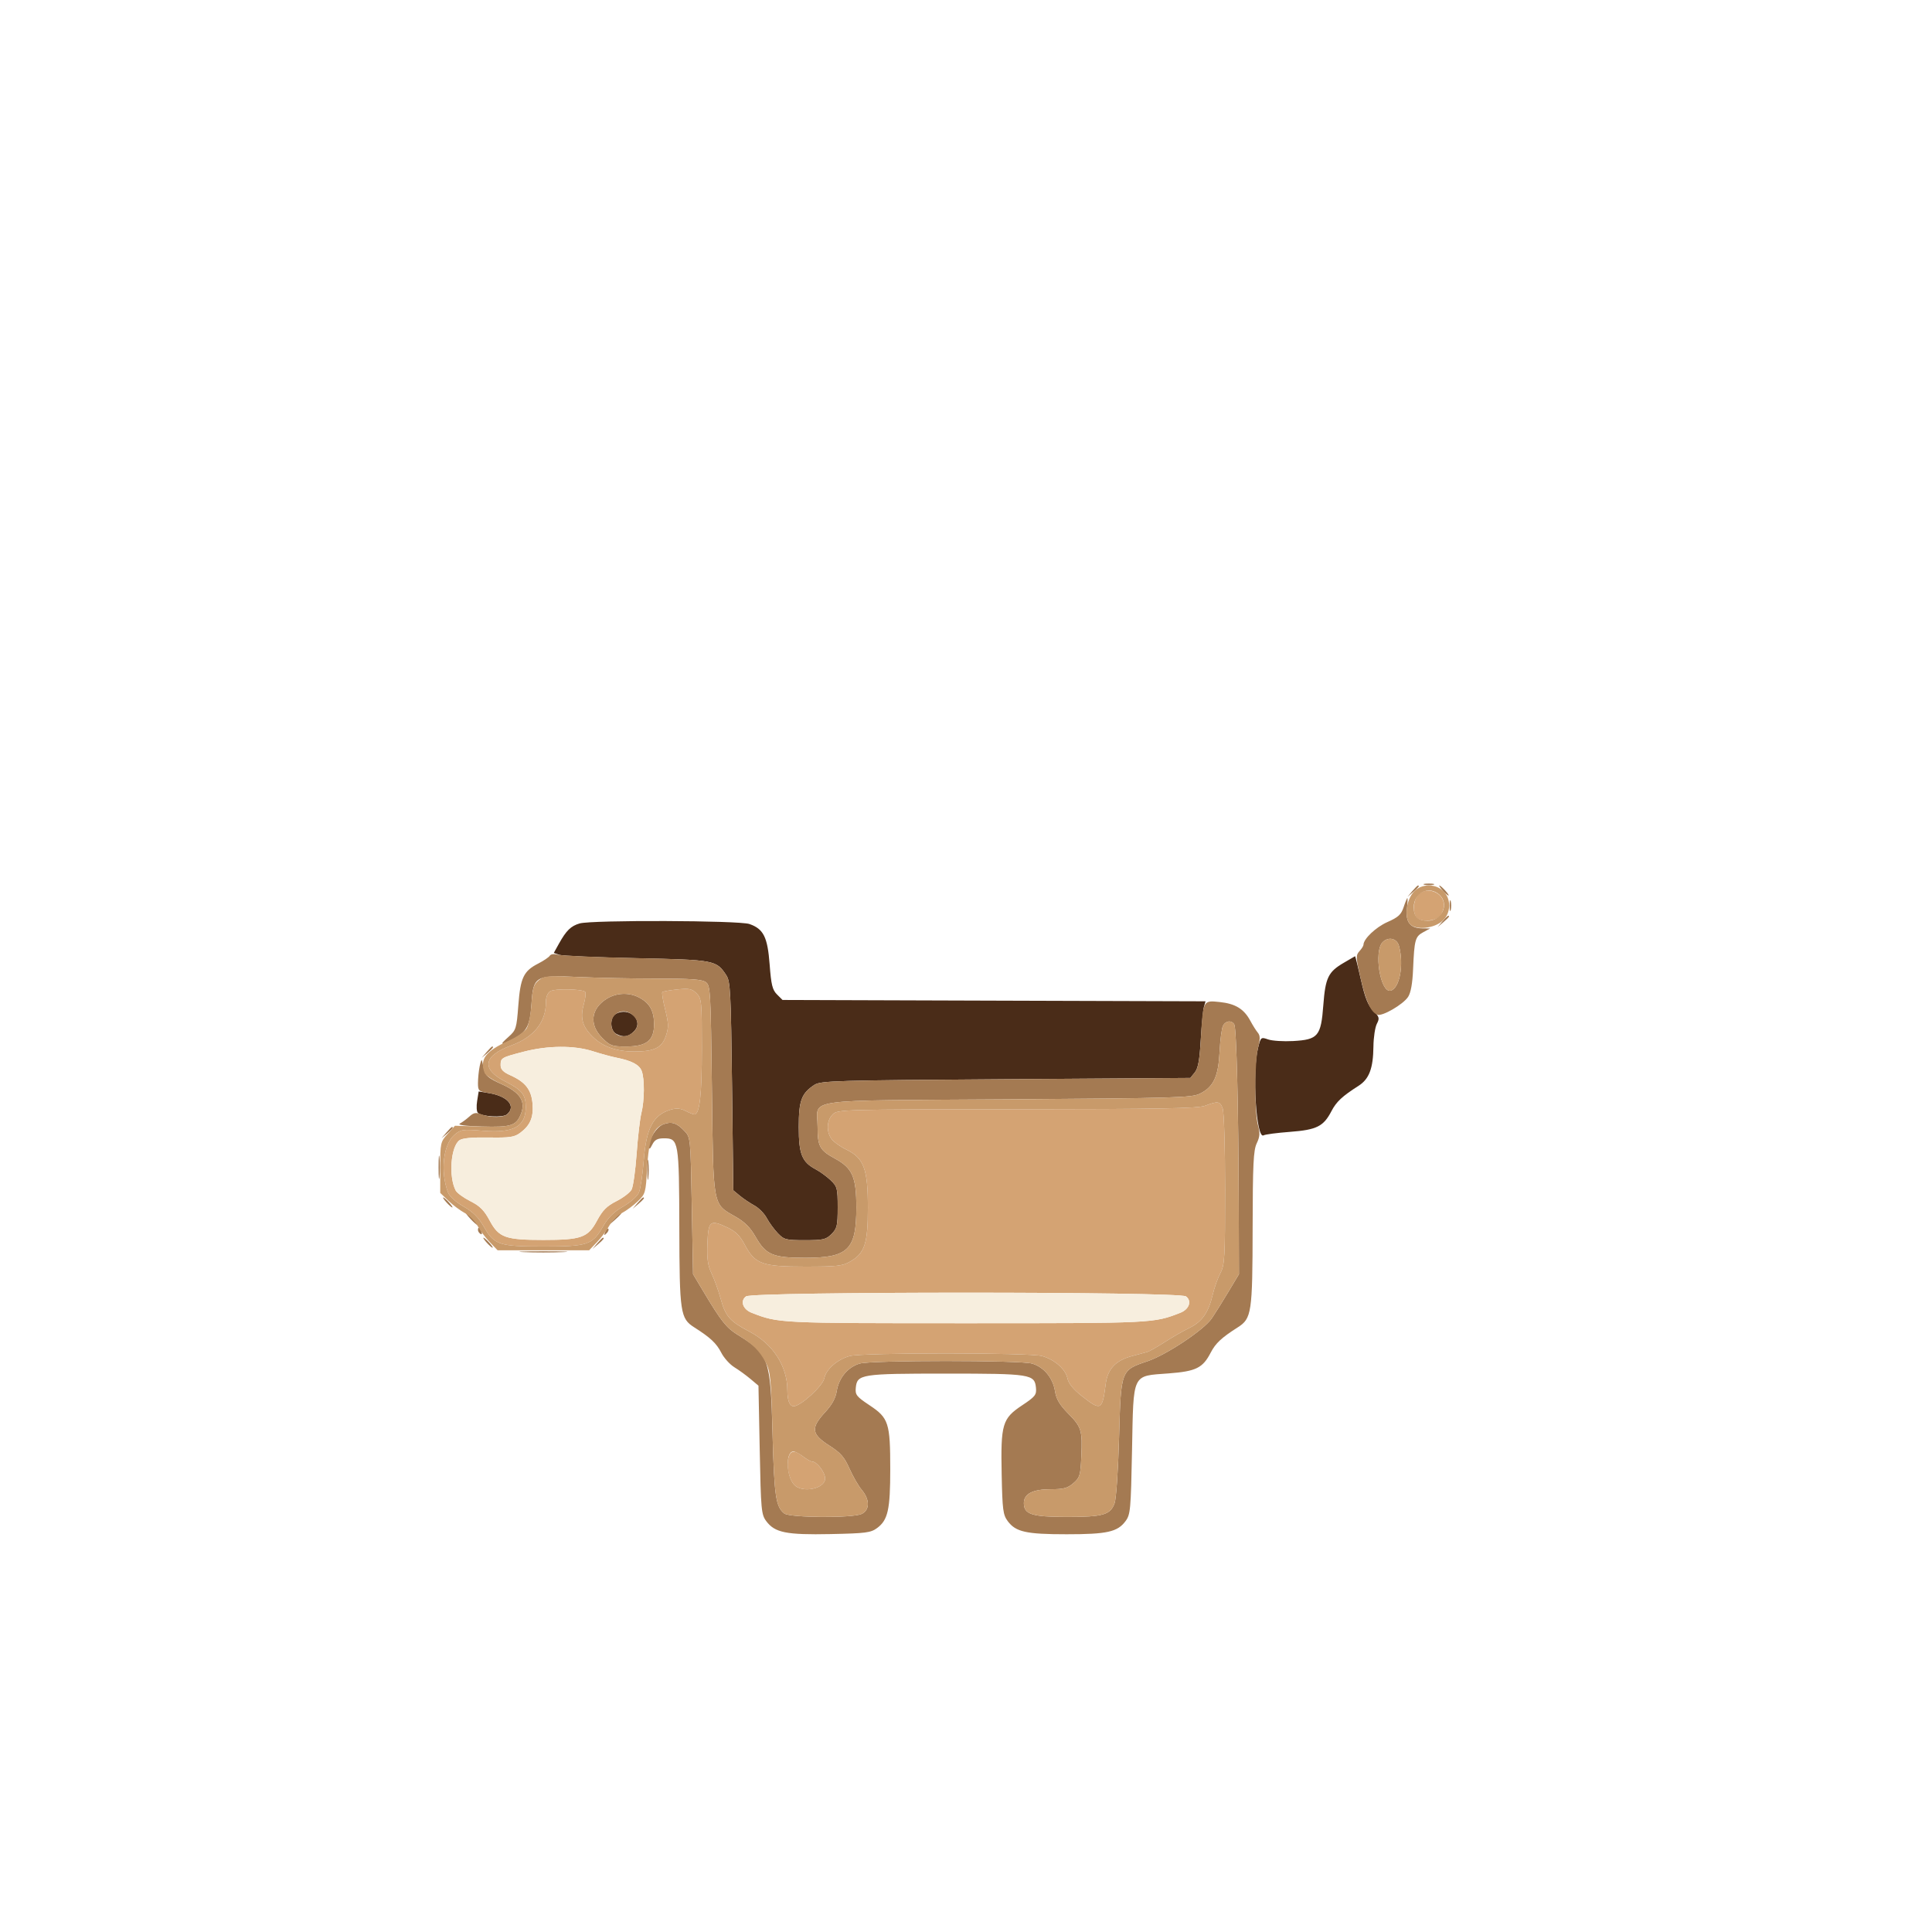
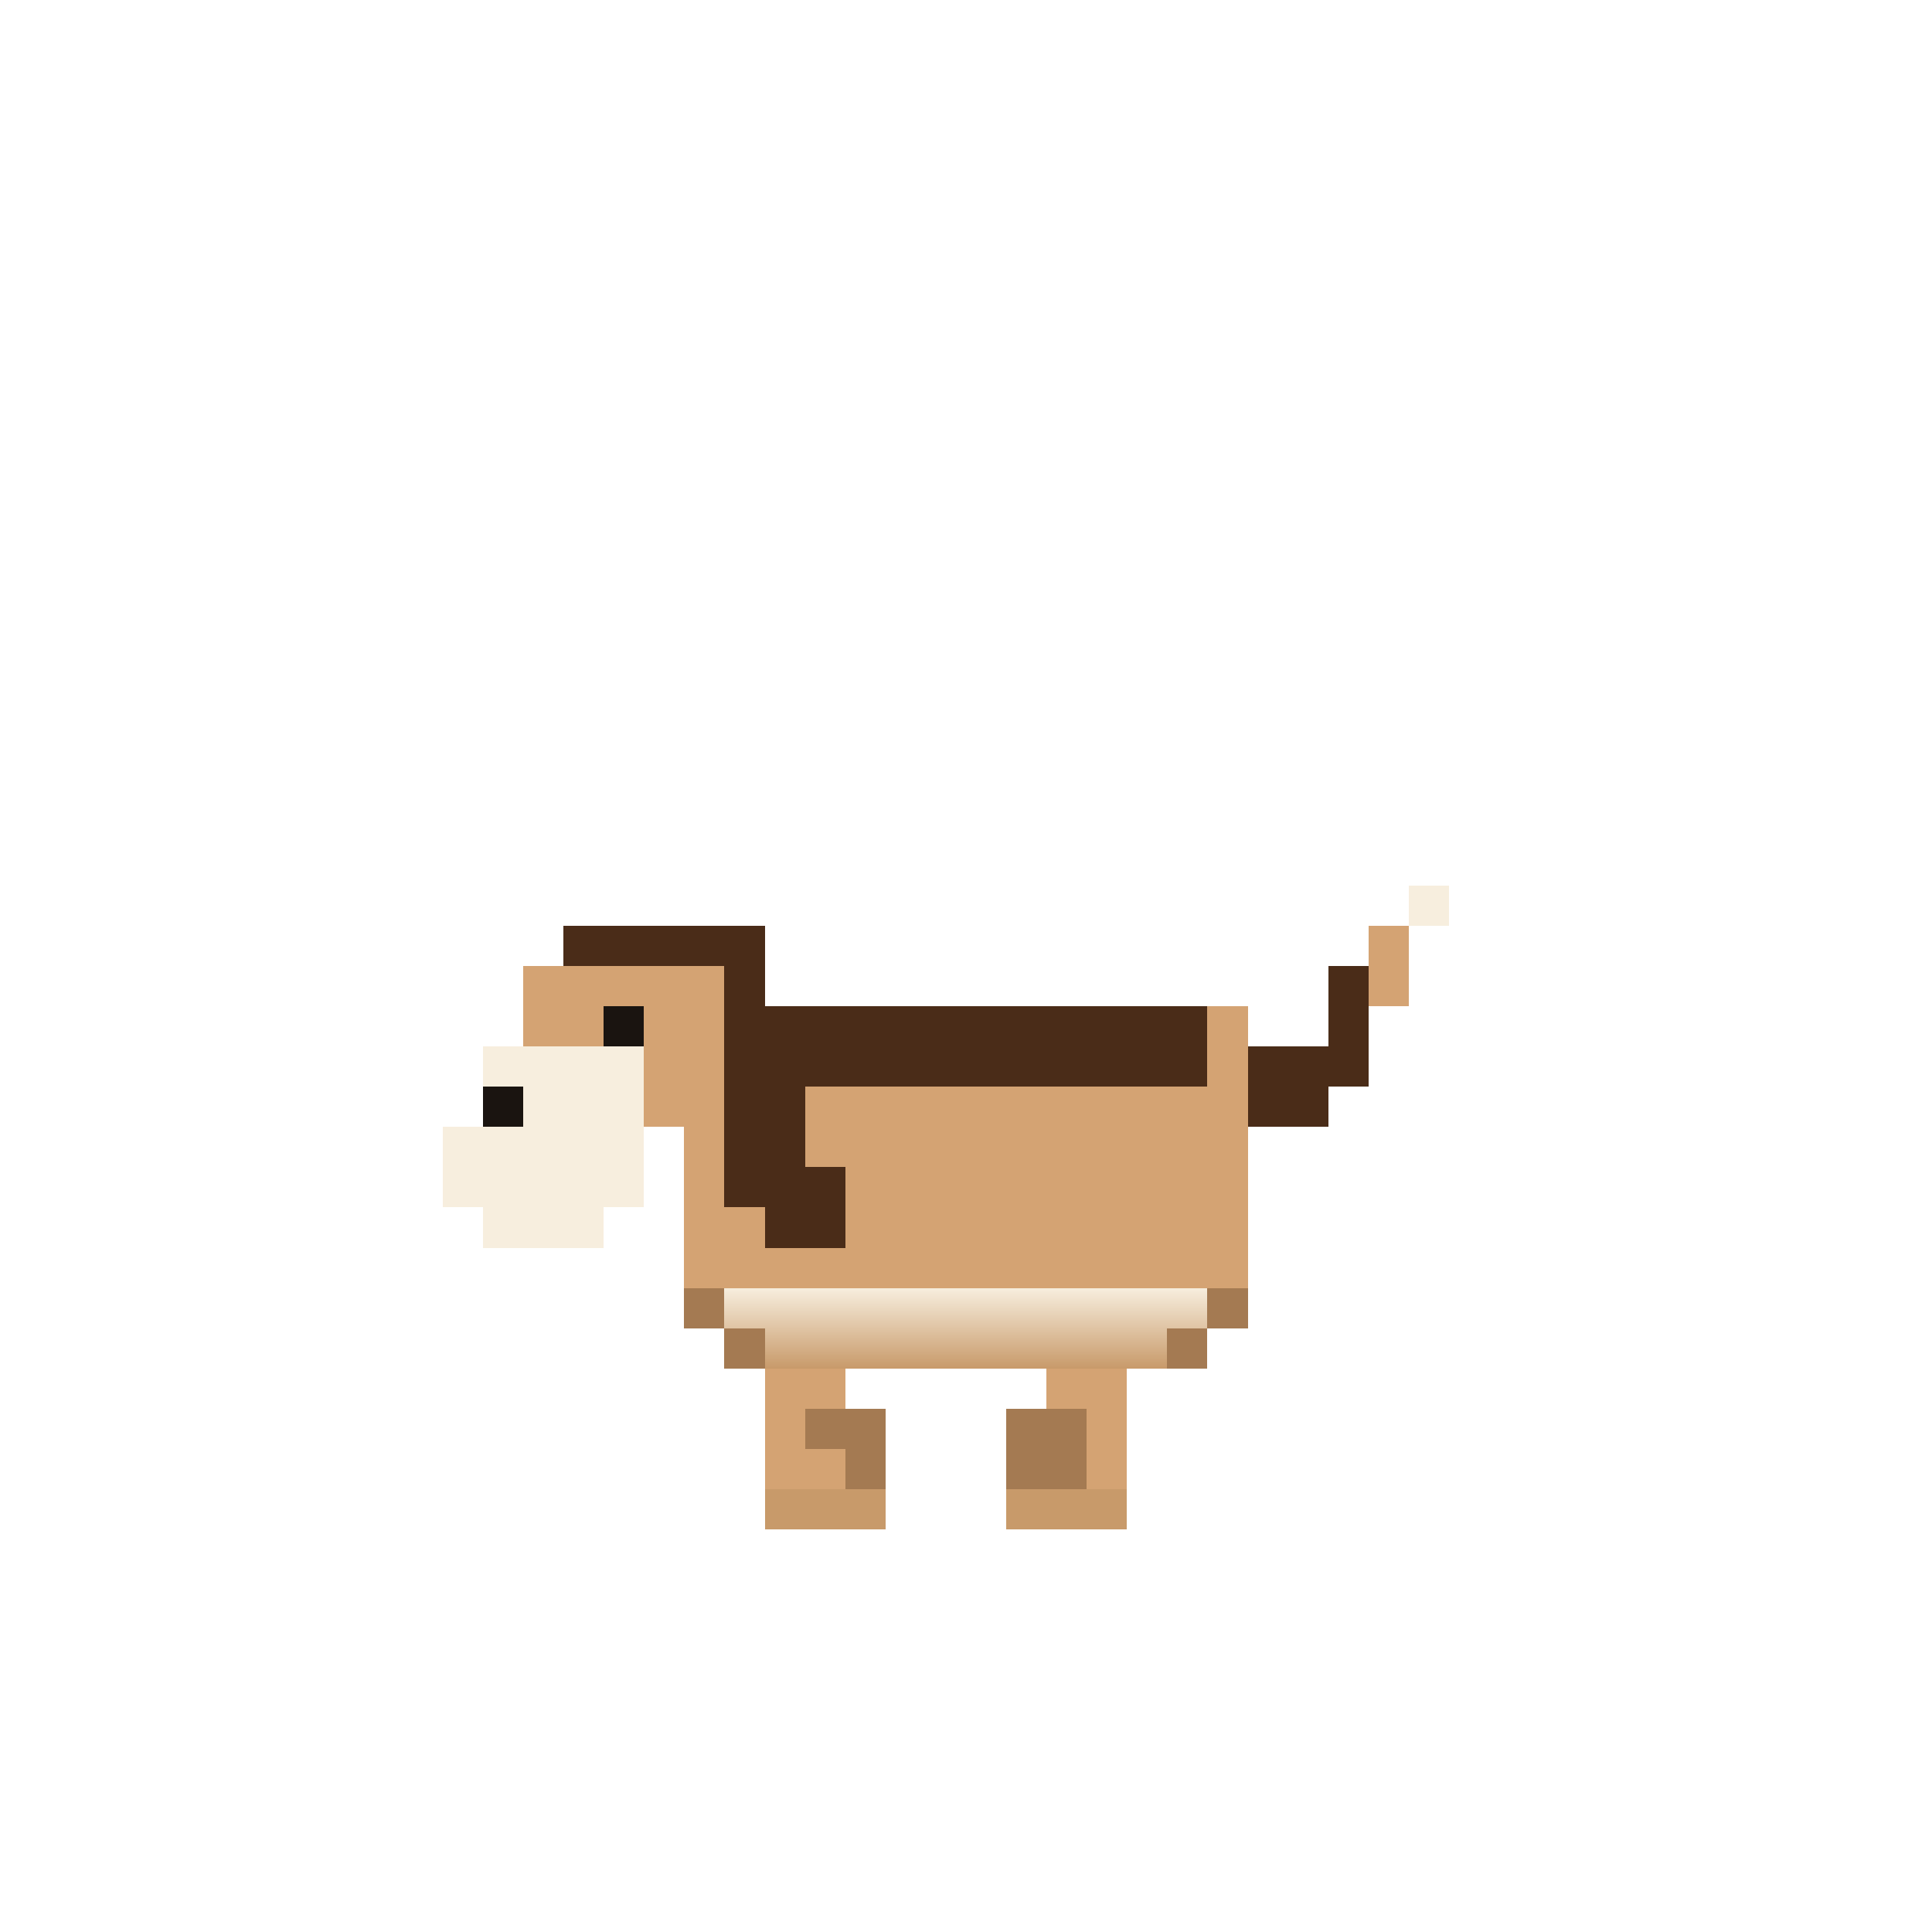
- <svg xmlns="http://www.w3.org/2000/svg" viewBox="0 0 48 48" width="48" height="48">
-   <g transform="scale(0.0625 0.0625) translate(0,768) scale(1,-1)" fill="#d4a373" stroke="none">
-     <path d="M563.65 412.17 C561.73 410.04 561.47 404.93 563.20 403.20 C565.02 401.38 570.47 401.75 572.35 403.83 C573.26 404.83 574.00 406.79 574.00 408.17 C574.00 413.30 567.09 415.97 563.65 412.17 Z M218.75 373.98 C217.62 373.28 217.00 371.66 217.00 369.42 C217.00 361.69 212.16 355.69 203.29 352.44 C192.02 348.32 191.16 342.97 200.98 338.01 C207.44 334.75 209.00 332.80 209.00 328.00 C209.00 320.17 204.28 317.53 192.03 318.50 C183.82 319.15 183.17 319.05 180.58 316.82 C176.14 313.01 174.97 302.11 178.11 293.93 C178.69 292.42 181.25 290.12 184.27 288.40 C188.06 286.23 190.23 284.06 192.40 280.27 C196.46 273.15 198.44 272.50 216.00 272.50 C233.56 272.50 235.54 273.15 239.60 280.27 C241.77 284.06 243.94 286.23 247.73 288.40 C250.72 290.11 253.37 292.47 254.00 294.01 C254.61 295.47 255.46 301.13 255.88 306.59 C256.92 319.71 259.70 324.91 266.77 326.93 C268.91 327.55 270.62 327.39 272.52 326.40 C274.01 325.63 275.58 325.00 276.02 325.00 C278.13 325.00 279.00 332.62 279.00 351.15 C279.00 370.06 278.90 371.10 276.87 373.13 C275.05 374.95 273.97 375.17 269.27 374.69 C266.25 374.38 263.57 373.90 263.29 373.63 C263.02 373.36 263.53 370.23 264.42 366.69 C265.77 361.28 265.83 359.63 264.77 356.40 C263.16 351.52 260.23 350.03 252.22 350.01 C245.18 350.00 239.81 351.85 235.82 355.67 C231.55 359.76 230.53 363.23 232.01 368.54 C232.71 371.03 232.98 373.35 232.62 373.72 C231.45 374.88 220.56 375.09 218.75 373.98 Z M235.62 350.13 C238.85 349.10 243.07 347.95 245.00 347.57 C251.08 346.37 254.14 344.76 255.08 342.28 C256.28 339.12 256.21 330.54 254.95 325.50 C254.39 323.30 253.55 316.04 253.07 309.37 C252.59 302.70 251.69 296.28 251.06 295.12 C250.44 293.95 247.73 291.88 245.04 290.52 C241.20 288.58 239.54 286.90 237.32 282.77 C233.72 276.05 231.12 275.11 216.00 275.11 C200.88 275.11 198.28 276.05 194.68 282.77 C192.46 286.90 190.80 288.58 186.96 290.52 C184.27 291.88 181.66 293.79 181.15 294.75 C178.28 300.22 179.16 312.18 182.63 314.72 C183.79 315.57 187.60 315.93 194.22 315.83 C202.69 315.69 204.46 315.95 206.79 317.68 C210.78 320.65 212.14 323.85 211.69 329.28 C211.22 334.82 208.87 337.85 202.95 340.52 C200.02 341.84 199.00 342.89 199.00 344.59 C199.00 347.46 199.32 347.65 208.20 349.94 C217.84 352.43 228.16 352.50 235.62 350.13 Z M479.00 328.44 C476.22 327.39 460.84 327.10 404.25 327.06 C334.37 327.00 332.96 326.96 331.00 325.00 C328.63 322.63 328.41 318.29 330.49 315.32 C331.31 314.14 333.98 312.22 336.43 311.03 C343.41 307.65 345.00 303.37 345.00 287.93 C345.00 273.64 343.77 269.89 338.00 266.53 C334.92 264.74 332.77 264.50 320.00 264.50 C302.89 264.50 300.12 265.51 296.00 273.29 C294.14 276.80 292.39 278.53 289.15 280.06 C282.26 283.30 281.55 282.73 281.21 273.68 C280.98 267.54 281.34 265.00 282.90 261.70 C284.00 259.39 285.59 254.97 286.44 251.87 C288.42 244.67 290.04 242.81 298.00 238.62 C307.30 233.73 312.98 224.91 312.99 215.33 C313.00 211.23 313.89 209.00 315.52 209.00 C318.23 209.00 327.06 217.05 327.66 220.07 C328.39 223.70 332.80 227.57 337.78 228.96 C342.75 230.34 409.25 230.34 414.22 228.96 C419.20 227.57 423.61 223.70 424.34 220.07 C424.73 218.08 426.62 215.77 430.05 213.05 C437.64 207.05 438.20 207.33 439.52 217.74 C440.30 223.90 443.54 227.29 450.30 229.03 C452.61 229.63 455.19 230.32 456.03 230.56 C456.87 230.80 460.02 232.58 463.03 234.52 C466.04 236.47 470.46 239.00 472.85 240.16 C477.85 242.59 480.38 246.21 482.09 253.42 C482.75 256.21 484.13 260.07 485.15 261.99 C486.83 265.15 487.00 268.18 487.00 295.17 C487.00 312.05 486.58 325.98 486.02 327.43 C484.95 330.27 484.14 330.38 479.00 328.44 Z M471.43 252.67 C473.88 250.89 472.73 247.53 469.22 246.16 C458.52 241.99 458.68 242.00 384.00 242.00 C309.32 242.00 309.48 241.99 298.78 246.16 C295.27 247.53 294.12 250.89 296.57 252.67 C299.25 254.63 468.75 254.63 471.43 252.67 Z M313.40 188.46 C312.56 185.10 313.63 180.07 315.67 177.82 C318.82 174.33 328.00 176.17 328.00 180.29 C328.00 182.71 324.72 187.00 322.87 187.00 C322.29 187.00 320.67 187.90 319.27 189.00 C315.87 191.68 314.17 191.52 313.40 188.46 Z" />
-   </g>
-   <g transform="scale(0.0625 0.0625) translate(0,768) scale(1,-1)" fill="#4a2c18" stroke="none">
-     <path d="M230.42 400.92 C226.94 399.91 225.10 398.12 222.17 392.85 L220.14 389.20 L222.32 388.45 C223.52 388.04 237.35 387.43 253.05 387.10 C284.16 386.45 284.77 386.33 288.74 380.28 C290.33 377.86 290.55 373.54 291.00 336.21 L291.50 294.82 L294.11 292.66 C295.55 291.47 298.15 289.73 299.89 288.78 C301.63 287.83 303.83 285.60 304.78 283.82 C305.73 282.04 307.70 279.33 309.17 277.79 C311.67 275.18 312.38 275.00 319.97 275.00 C327.26 275.00 328.34 275.25 330.55 277.45 C332.75 279.66 333.00 280.74 333.00 288.03 C333.00 295.62 332.82 296.33 330.21 298.83 C328.67 300.30 326.01 302.24 324.29 303.15 C318.78 306.08 317.52 309.20 317.52 320.00 C317.52 330.49 318.59 333.37 323.72 336.74 C326.21 338.37 331.87 338.54 399.79 339.00 L473.18 339.50 L474.93 341.67 C476.26 343.31 476.85 346.52 477.32 354.67 C477.66 360.63 478.23 366.50 478.58 367.73 L479.22 369.97 L395.14 370.23 L311.06 370.50 L308.87 372.69 C307.05 374.50 306.55 376.52 305.95 384.56 C305.12 395.53 303.52 398.73 297.91 400.69 C293.82 402.13 235.24 402.33 230.42 400.92 Z M534.21 385.30 C527.99 381.68 526.87 379.38 526.04 368.44 C525.11 356.09 523.97 354.73 514.04 354.17 C510.21 353.96 505.75 354.24 504.13 354.80 C501.25 355.81 501.17 355.74 500.10 351.47 C497.67 341.83 499.38 314.88 502.31 316.69 C502.91 317.06 507.63 317.68 512.81 318.07 C523.43 318.88 526.12 320.23 529.28 326.32 C531.22 330.05 533.58 332.25 540.00 336.34 C544.27 339.06 545.86 343.25 545.96 352.00 C546.00 355.57 546.61 359.62 547.31 361.00 C548.47 363.25 548.33 363.77 545.88 366.24 C543.82 368.32 542.64 371.28 541.00 378.49 C539.81 383.72 538.76 387.95 538.67 387.90 C538.58 387.84 536.57 386.68 534.21 385.30 Z M244.75 364.92 C242.33 363.51 242.45 358.37 244.93 357.04 C247.80 355.50 249.77 355.77 251.98 357.98 C256.20 362.20 250.11 368.04 244.75 364.92 Z M189.67 330.34 C189.33 328.25 189.45 326.15 189.94 325.66 C191.48 324.12 199.85 323.63 201.49 324.99 C205.32 328.17 201.89 332.26 194.39 333.47 L190.28 334.13 L189.67 330.34 Z" />
-   </g>
-   <g transform="scale(0.0625 0.0625) translate(0,768) scale(1,-1)" fill="#a47a52" stroke="none">
-     <path d="M566.25 416.31 C567.21 416.06 568.79 416.06 569.75 416.31 C570.71 416.56 569.92 416.77 568.00 416.77 C566.08 416.77 565.29 416.56 566.25 416.31 Z M561.40 413.75 L559.50 411.50 L561.75 413.40 C563.86 415.20 564.46 416.00 563.65 416.00 C563.47 416.00 562.45 414.99 561.40 413.75 Z M573.50 414.00 C574.50 412.90 575.53 412.00 575.81 412.00 C576.08 412.00 575.50 412.90 574.50 414.00 C573.50 415.10 572.47 416.00 572.19 416.00 C571.92 416.00 572.50 415.10 573.50 414.00 Z M557.97 407.40 C556.98 404.42 555.85 403.38 551.50 401.46 C546.91 399.43 542.00 394.76 542.00 392.42 C542.00 392.00 541.28 390.86 540.40 389.89 C538.92 388.26 538.96 387.38 540.88 379.04 C542.99 369.88 544.96 365.61 547.52 364.63 C549.46 363.89 557.76 368.70 559.74 371.72 C560.83 373.39 561.49 377.06 561.73 382.86 C562.22 394.43 562.57 395.70 565.76 397.43 L568.50 398.92 L565.32 398.96 C560.59 399.02 558.68 401.46 559.27 406.68 C559.54 409.06 559.62 411.00 559.45 411.00 C559.29 411.00 558.62 409.38 557.97 407.40 Z M576.23 408.00 C576.23 406.07 576.44 405.29 576.69 406.25 C576.94 407.21 576.94 408.79 576.69 409.75 C576.44 410.71 576.23 409.93 576.23 408.00 Z M573.40 401.75 L571.50 399.50 L573.75 401.40 C574.99 402.45 576.00 403.47 576.00 403.65 C576.00 404.46 575.20 403.86 573.40 401.75 Z M556.11 392.00 C558.18 384.50 556.34 374.88 552.71 374.18 C548.68 373.41 546.04 389.90 549.62 393.48 C551.92 395.78 555.28 395.01 556.11 392.00 Z M218.55 388.08 C218.17 387.47 216.10 386.07 213.95 384.97 C208.13 382.00 206.87 379.36 206.04 368.33 C205.34 359.14 205.15 358.52 202.14 355.83 C198.38 352.47 198.74 352.32 204.03 355.01 C209.40 357.76 210.70 360.25 211.27 368.94 C212.00 380.01 212.75 380.44 229.91 379.63 C237.28 379.28 251.26 379.00 260.97 379.00 C274.62 379.00 279.06 378.68 280.56 377.58 C282.41 376.23 282.52 374.28 283.00 334.83 C283.57 287.67 283.22 289.57 292.37 284.35 C296.07 282.23 298.25 280.04 300.41 276.25 C304.45 269.18 307.25 268.00 320.00 268.00 C337.17 268.00 340.41 271.17 340.41 288.00 C340.41 300.10 338.86 303.67 331.95 307.43 C325.81 310.77 325.00 312.26 325.00 320.24 C325.00 331.56 317.01 330.43 400.67 331.00 C467.68 331.46 473.78 331.64 477.04 333.27 C482.41 335.94 484.31 340.03 484.81 349.98 C485.05 354.67 485.65 359.29 486.16 360.25 C487.21 362.28 489.54 362.55 490.64 360.78 C491.52 359.35 492.30 328.03 492.42 289.00 L492.50 261.50 L488.32 254.50 C486.01 250.65 483.04 245.90 481.71 243.94 C478.60 239.37 463.72 229.45 456.12 226.88 C445.52 223.30 445.60 223.52 444.85 196.67 C444.48 183.42 443.71 172.17 443.05 170.39 C441.37 165.83 438.47 165.00 424.18 165.00 C410.20 165.00 407.00 166.03 407.00 170.50 C407.00 174.18 410.54 176.00 417.67 176.00 C422.79 176.00 424.38 176.42 426.68 178.40 C429.24 180.60 429.51 181.50 429.84 188.91 C430.32 199.43 429.92 200.73 424.56 206.17 C421.20 209.59 419.90 211.79 419.39 214.96 C418.53 220.32 414.91 224.65 410.19 225.97 C405.31 227.32 346.69 227.32 341.81 225.97 C337.11 224.66 333.47 220.33 332.62 215.05 C332.17 212.19 330.74 209.58 327.98 206.60 C322.24 200.37 322.54 197.91 329.60 193.40 C334.19 190.46 335.63 188.82 337.67 184.22 C339.03 181.14 341.24 177.32 342.57 175.73 C345.84 171.85 345.79 167.68 342.45 166.16 C338.80 164.50 314.03 164.66 311.79 166.36 C308.40 168.93 307.76 173.31 307.10 198.00 C306.30 228.03 305.73 229.64 293.22 237.41 C288.76 240.18 286.68 242.80 279.68 254.50 L275.50 261.50 L275.00 288.67 C274.50 315.68 274.49 315.86 272.09 318.40 C269.05 321.64 266.94 322.31 263.68 321.07 C260.99 320.04 257.99 315.40 258.01 312.30 C258.03 310.93 258.33 311.09 259.29 313.00 C260.27 314.94 261.33 315.50 264.00 315.50 C269.76 315.50 269.96 314.32 270.04 280.00 C270.12 246.02 270.44 243.88 276.00 240.34 C282.45 236.24 284.78 234.04 286.73 230.26 C287.79 228.19 290.13 225.60 291.92 224.50 C293.71 223.40 296.60 221.30 298.34 219.83 L301.50 217.17 L302.00 191.65 C302.47 167.74 302.63 165.96 304.60 163.32 C308.00 158.74 312.56 157.82 330.18 158.18 C344.24 158.47 346.15 158.72 348.68 160.59 C352.97 163.78 353.89 167.89 353.89 184.00 C353.89 202.36 353.25 204.34 345.69 209.36 C340.46 212.84 339.92 213.53 340.19 216.34 C340.72 221.73 342.23 221.97 376.00 221.97 C409.77 221.97 411.28 221.73 411.81 216.34 C412.08 213.53 411.54 212.84 406.31 209.36 C398.41 204.11 397.77 201.93 398.18 181.82 C398.47 167.76 398.72 165.85 400.59 163.32 C403.78 159.03 407.89 158.11 424.00 158.11 C440.11 158.11 444.22 159.03 447.41 163.32 C449.37 165.96 449.53 167.75 450.00 191.55 C450.61 222.58 449.83 220.94 464.56 222.05 C475.45 222.88 478.11 224.19 481.28 230.32 C483.22 234.05 485.58 236.25 492.00 240.34 C497.56 243.88 497.88 246.02 497.94 279.85 C497.99 305.29 498.25 310.73 499.57 313.51 C500.83 316.16 500.93 317.59 500.08 320.66 C498.67 325.72 498.70 345.92 500.12 351.56 C500.99 355.00 500.96 356.35 499.99 357.51 C499.30 358.34 497.96 360.47 497.02 362.23 C494.49 366.94 491.07 369.03 484.84 369.68 C478.14 370.37 478.23 370.56 477.32 354.67 C476.85 346.52 476.26 343.31 474.93 341.67 L473.18 339.50 L399.79 339.00 C331.87 338.54 326.21 338.37 323.72 336.74 C318.59 333.37 317.52 330.49 317.52 320.00 C317.52 309.20 318.78 306.08 324.29 303.15 C326.01 302.24 328.67 300.30 330.21 298.83 C332.82 296.33 333.00 295.62 333.00 288.03 C333.00 280.74 332.75 279.66 330.55 277.45 C328.34 275.25 327.26 275.00 319.97 275.00 C312.38 275.00 311.67 275.18 309.17 277.79 C307.70 279.33 305.73 282.04 304.78 283.82 C303.83 285.60 301.63 287.83 299.89 288.78 C298.15 289.73 295.55 291.47 294.11 292.66 L291.50 294.82 L291.00 336.21 C290.55 373.54 290.33 377.86 288.74 380.28 C284.77 386.32 284.15 386.44 253.05 387.13 C237.35 387.48 223.32 388.09 221.87 388.48 C220.27 388.91 218.96 388.75 218.55 388.08 Z M241.31 371.05 C234.87 367.12 234.09 360.71 239.40 355.40 C242.51 352.29 243.31 352.00 248.77 352.00 C257.04 352.00 260.00 354.33 260.00 360.85 C260.00 366.18 258.23 369.31 253.99 371.51 C250.03 373.55 245.13 373.37 241.31 371.05 Z M251.17 364.75 C253.80 362.63 254.10 360.10 251.98 357.98 C248.38 354.38 243.00 356.18 243.00 360.99 C243.00 365.31 247.76 367.50 251.17 364.75 Z M193.40 349.75 L191.50 347.50 L193.75 349.40 C195.86 351.20 196.46 352.00 195.65 352.00 C195.47 352.00 194.45 350.99 193.40 349.75 Z M190.67 344.11 C190.30 342.26 190.00 339.27 190.00 337.46 C190.00 334.37 190.25 334.14 194.25 333.49 C201.69 332.29 205.12 328.52 201.80 325.20 C200.33 323.73 195.07 323.64 191.41 325.03 C189.20 325.88 188.31 325.72 186.60 324.17 C185.44 323.13 183.75 321.87 182.83 321.39 C181.74 320.81 184.76 320.39 191.55 320.19 C203.05 319.86 205.14 320.50 206.98 324.96 C209.12 330.13 206.88 333.69 199.36 337.06 C194.28 339.34 192.95 340.43 192.45 342.69 C192.10 344.24 191.72 345.94 191.58 346.48 C191.45 347.03 191.04 345.96 190.67 344.11 Z M177.40 317.75 L175.50 315.50 L177.75 317.40 C179.86 319.20 180.46 320.00 179.65 320.00 C179.47 320.00 178.45 318.99 177.40 317.75 Z M174.34 304.00 C174.34 299.88 174.51 298.19 174.73 300.25 C174.94 302.31 174.94 305.69 174.73 307.75 C174.51 309.81 174.34 308.12 174.34 304.00 Z M257.32 303.00 C257.32 299.43 257.50 297.96 257.72 299.75 C257.95 301.54 257.95 304.46 257.72 306.25 C257.50 308.04 257.32 306.57 257.32 303.00 Z M177.50 290.00 C178.50 288.90 179.53 288.00 179.81 288.00 C180.08 288.00 179.50 288.90 178.50 290.00 C177.50 291.10 176.47 292.00 176.19 292.00 C175.92 292.00 176.50 291.10 177.50 290.00 Z M253.40 289.75 L251.50 287.50 L253.75 289.40 C255.86 291.20 256.46 292.00 255.65 292.00 C255.47 292.00 254.45 290.99 253.40 289.75 Z M187.00 283.50 C188.29 282.12 189.57 281.00 189.85 281.00 C190.12 281.00 189.29 282.12 188.00 283.50 C186.71 284.88 185.43 286.00 185.15 286.00 C184.88 286.00 185.71 284.88 187.00 283.50 Z M243.92 283.25 L241.50 280.50 L244.25 282.92 C246.82 285.19 247.46 286.00 246.67 286.00 C246.50 286.00 245.26 284.76 243.92 283.25 Z M190.00 279.06 C190.00 278.54 190.44 277.84 190.99 277.51 C191.56 277.16 191.72 277.56 191.38 278.45 C190.72 280.18 190.00 280.50 190.00 279.06 Z M240.56 278.29 C240.02 276.87 240.14 276.75 241.12 277.73 C241.81 278.41 242.11 279.22 241.81 279.53 C241.50 279.83 240.94 279.28 240.56 278.29 Z M193.50 274.00 C194.50 272.90 195.53 272.00 195.81 272.00 C196.08 272.00 195.50 272.90 194.50 274.00 C193.50 275.10 192.47 276.00 192.19 276.00 C191.92 276.00 192.50 275.10 193.50 274.00 Z M237.40 273.75 L235.50 271.50 L237.75 273.40 C239.86 275.20 240.46 276.00 239.65 276.00 C239.47 276.00 238.45 274.99 237.40 273.75 Z M208.25 270.26 C212.51 270.07 219.49 270.07 223.75 270.26 C228.01 270.44 224.53 270.60 216.00 270.60 C207.47 270.60 203.99 270.44 208.25 270.26 Z" />
-   </g>
-   <g transform="scale(0.0625 0.0625) translate(0,768) scale(1,-1)" fill="#c89a6a" stroke="none">
-     <path d="M562.06 413.56 C558.94 410.24 558.11 403.03 560.57 400.57 C563.03 398.11 570.24 398.94 573.56 402.06 C576.85 405.14 576.91 410.80 573.69 413.83 C570.45 416.86 565.04 416.74 562.06 413.56 Z M572.17 412.35 C576.22 408.68 573.24 402.00 567.55 402.00 C563.61 402.00 562.00 403.56 562.00 407.37 C562.00 413.14 568.03 416.09 572.17 412.35 Z M549.62 393.48 C546.04 389.90 548.68 373.41 552.71 374.18 C556.34 374.88 558.18 384.50 556.11 392.00 C555.28 395.01 551.92 395.78 549.62 393.48 Z M214.13 378.33 C212.13 376.69 211.68 375.23 211.27 368.94 C211.00 364.85 210.12 360.45 209.31 359.16 C208.49 357.87 205.28 355.67 202.17 354.27 C192.99 350.15 190.57 346.89 192.65 341.47 C193.01 340.54 196.08 338.54 199.48 337.01 C206.88 333.69 209.11 330.10 206.98 324.96 C205.13 320.49 203.06 319.86 191.39 320.19 L180.85 320.50 L177.92 317.23 C175.10 314.08 175.00 313.62 175.00 303.88 L175.00 293.80 L178.28 290.65 C180.08 288.92 183.02 286.73 184.81 285.78 C186.60 284.83 188.83 282.60 189.78 280.81 C190.73 279.02 192.92 276.08 194.65 274.28 L197.80 271.00 L216.00 271.00 L234.20 271.00 L237.35 274.28 C239.08 276.08 241.27 279.02 242.22 280.81 C243.17 282.60 245.40 284.83 247.19 285.78 C248.98 286.73 251.85 288.85 253.57 290.50 C256.56 293.38 256.71 293.92 257.24 303.60 C257.86 314.86 259.57 319.51 263.68 321.07 C266.94 322.31 269.05 321.64 272.09 318.40 C274.49 315.86 274.50 315.68 275.00 288.67 L275.50 261.50 L279.68 254.50 C286.68 242.80 288.76 240.18 293.22 237.41 C299.27 233.66 301.88 231.09 304.32 226.50 C306.27 222.85 306.51 220.36 307.10 198.00 C307.76 173.31 308.40 168.93 311.79 166.36 C314.03 164.66 338.80 164.50 342.45 166.16 C345.79 167.68 345.84 171.85 342.57 175.73 C341.24 177.32 339.03 181.14 337.67 184.22 C335.63 188.82 334.19 190.46 329.60 193.40 C322.54 197.91 322.24 200.37 327.98 206.60 C330.74 209.58 332.17 212.19 332.62 215.05 C333.47 220.33 337.11 224.66 341.81 225.97 C346.69 227.32 405.31 227.32 410.19 225.97 C414.91 224.65 418.53 220.32 419.39 214.96 C419.90 211.79 421.20 209.59 424.56 206.17 C429.92 200.73 430.32 199.43 429.84 188.91 C429.51 181.50 429.24 180.60 426.68 178.40 C424.38 176.42 422.79 176.00 417.67 176.00 C410.54 176.00 407.00 174.18 407.00 170.50 C407.00 166.03 410.20 165.00 424.18 165.00 C438.47 165.00 441.37 165.83 443.05 170.39 C443.71 172.17 444.48 183.42 444.85 196.67 C445.60 223.52 445.52 223.30 456.12 226.88 C463.72 229.45 478.60 239.37 481.71 243.94 C483.04 245.90 486.01 250.65 488.32 254.50 L492.50 261.50 L492.42 289.00 C492.30 328.03 491.52 359.35 490.64 360.78 C489.54 362.55 487.21 362.28 486.16 360.25 C485.65 359.29 485.05 354.67 484.81 349.98 C484.31 340.03 482.41 335.94 477.04 333.27 C473.78 331.64 467.68 331.46 400.67 331.00 C317.01 330.43 325.00 331.56 325.00 320.24 C325.00 312.26 325.81 310.77 331.95 307.43 C338.86 303.67 340.41 300.10 340.41 288.00 C340.41 271.17 337.17 268.00 320.00 268.00 C307.25 268.00 304.45 269.18 300.41 276.25 C298.25 280.04 296.07 282.23 292.37 284.35 C283.22 289.57 283.57 287.67 283.00 334.83 C282.52 374.28 282.41 376.23 280.56 377.58 C279.06 378.68 274.62 379.00 260.97 379.00 C251.26 379.00 237.28 379.28 229.91 379.63 C217.59 380.21 216.31 380.11 214.13 378.33 Z M232.62 373.72 C232.98 373.35 232.71 371.03 232.01 368.54 C230.53 363.23 231.55 359.76 235.82 355.67 C239.81 351.85 245.18 350.00 252.22 350.01 C260.23 350.03 263.16 351.52 264.77 356.40 C265.83 359.63 265.77 361.28 264.42 366.69 C263.53 370.23 263.02 373.36 263.29 373.63 C263.57 373.90 266.25 374.38 269.27 374.69 C273.97 375.17 275.05 374.95 276.87 373.13 C278.90 371.10 279.00 370.06 279.00 351.15 C279.00 332.62 278.13 325.00 276.02 325.00 C275.58 325.00 274.01 325.63 272.52 326.40 C270.62 327.39 268.91 327.55 266.77 326.93 C259.70 324.91 256.92 319.71 255.88 306.59 C255.46 301.13 254.61 295.47 254.00 294.01 C253.37 292.47 250.72 290.11 247.73 288.40 C243.94 286.23 241.77 284.06 239.60 280.27 C235.54 273.15 233.56 272.50 216.00 272.50 C198.44 272.50 196.46 273.15 192.40 280.27 C190.23 284.06 188.06 286.23 184.27 288.40 C181.25 290.12 178.69 292.42 178.11 293.93 C174.97 302.11 176.14 313.01 180.58 316.82 C183.17 319.05 183.82 319.15 192.03 318.50 C204.28 317.53 209.00 320.17 209.00 328.00 C209.00 332.80 207.44 334.75 200.98 338.01 C191.16 342.97 192.02 348.32 203.29 352.44 C212.16 355.69 217.00 361.69 217.00 369.42 C217.00 371.66 217.62 373.28 218.75 373.98 C220.56 375.09 231.45 374.88 232.62 373.72 Z M253.99 371.51 C258.23 369.31 260.00 366.18 260.00 360.85 C260.00 354.33 257.04 352.00 248.77 352.00 C243.31 352.00 242.51 352.29 239.40 355.40 C234.09 360.71 234.87 367.12 241.31 371.05 C245.13 373.37 250.03 373.55 253.99 371.51 Z M486.02 327.43 C486.58 325.98 487.00 312.05 487.00 295.17 C487.00 268.18 486.83 265.15 485.15 261.99 C484.13 260.07 482.75 256.21 482.09 253.42 C480.38 246.21 477.85 242.59 472.85 240.16 C470.46 239.00 466.04 236.47 463.03 234.52 C460.02 232.58 456.87 230.80 456.03 230.56 C455.19 230.32 452.61 229.63 450.30 229.03 C443.54 227.29 440.30 223.90 439.52 217.74 C438.20 207.33 437.64 207.05 430.05 213.05 C426.62 215.77 424.73 218.08 424.34 220.07 C423.61 223.70 419.20 227.57 414.22 228.96 C409.25 230.34 342.75 230.34 337.78 228.96 C332.80 227.57 328.39 223.70 327.66 220.07 C327.06 217.05 318.23 209.00 315.52 209.00 C313.89 209.00 313.00 211.23 312.99 215.33 C312.98 224.91 307.30 233.73 298.00 238.62 C290.04 242.81 288.42 244.67 286.44 251.87 C285.59 254.97 284.00 259.39 282.90 261.70 C281.34 265.00 280.98 267.54 281.21 273.68 C281.55 282.73 282.26 283.30 289.15 280.06 C292.39 278.53 294.14 276.80 296.00 273.29 C300.12 265.51 302.89 264.50 320.00 264.50 C332.77 264.50 334.92 264.74 338.00 266.53 C343.77 269.89 345.00 273.64 345.00 287.93 C345.00 303.37 343.41 307.65 336.43 311.03 C333.98 312.22 331.31 314.14 330.49 315.32 C328.41 318.29 328.63 322.63 331.00 325.00 C332.96 326.96 334.37 327.00 404.25 327.06 C460.84 327.10 476.22 327.39 479.00 328.44 C484.14 330.38 484.95 330.27 486.02 327.43 Z M319.27 189.00 C320.67 187.90 322.29 187.00 322.87 187.00 C324.72 187.00 328.00 182.71 328.00 180.29 C328.00 176.17 318.82 174.33 315.67 177.82 C312.47 181.35 312.26 191.00 315.38 191.00 C316.12 191.00 317.87 190.10 319.27 189.00 Z" />
-   </g>
-   <g transform="scale(0.0625 0.0625) translate(0,768) scale(1,-1)" fill="#f7eede" stroke="none">
-     <path d="M208.20 349.94 C199.32 347.65 199.00 347.46 199.00 344.59 C199.00 342.89 200.02 341.84 202.95 340.52 C208.87 337.85 211.22 334.82 211.69 329.28 C212.14 323.85 210.78 320.65 206.79 317.68 C204.46 315.95 202.69 315.69 194.22 315.83 C187.60 315.93 183.79 315.57 182.63 314.72 C179.16 312.18 178.28 300.22 181.15 294.75 C181.66 293.79 184.27 291.88 186.96 290.52 C190.80 288.58 192.46 286.90 194.68 282.77 C198.28 276.05 200.88 275.11 216.00 275.11 C231.12 275.11 233.72 276.05 237.32 282.77 C239.54 286.90 241.20 288.58 245.04 290.52 C247.73 291.88 250.44 293.95 251.06 295.12 C251.69 296.28 252.59 302.70 253.07 309.37 C253.55 316.04 254.39 323.30 254.95 325.50 C256.21 330.54 256.28 339.12 255.08 342.28 C254.14 344.76 251.08 346.37 245.00 347.57 C243.07 347.95 238.85 349.10 235.62 350.13 C228.16 352.50 217.84 352.43 208.20 349.94 Z M296.57 252.67 C294.12 250.89 295.27 247.53 298.78 246.16 C309.48 241.99 309.32 242.00 384.00 242.00 C458.68 242.00 458.52 241.99 469.22 246.16 C472.73 247.53 473.88 250.89 471.43 252.67 C468.75 254.63 299.25 254.63 296.57 252.67 Z" />
-   </g>
+ <svg xmlns="http://www.w3.org/2000/svg" viewBox="0 0 48 48" shape-rendering="crispEdges">
+   <defs>
+     <linearGradient id="belly" x1="0" y1="32" x2="0" y2="34" gradientUnits="userSpaceOnUse" spreadMethod="pad">
+       <stop offset="0" stop-color="#f7eede" />
+       <stop offset="1" stop-color="#c89a6a" />
+     </linearGradient>
+   </defs>
+   <rect x="19" y="25" width="11" height="2" fill="#4a2c18" />
+   <rect x="30" y="25" width="1" height="2" fill="#d4a373" />
+   <rect x="17" y="25" width="2" height="2" fill="#d4a373" />
+   <rect x="17" y="27" width="14" height="2" fill="#d4a373" />
+   <rect x="17" y="29" width="14" height="3" fill="#d4a373" />
+   <rect x="17" y="32" width="1" height="1" fill="#a47a52" />
+   <rect x="30" y="32" width="1" height="1" fill="#a47a52" />
+   <rect x="18" y="32" width="12" height="1" fill="url(#belly)" />
+   <rect x="18" y="33" width="1" height="1" fill="#a47a52" />
+   <rect x="29" y="33" width="1" height="1" fill="#a47a52" />
+   <rect x="19" y="33" width="10" height="1" fill="url(#belly)" />
+   <rect x="17" y="23" width="2" height="2" fill="#4a2c18" />
+   <rect x="18" y="25" width="2" height="5" fill="#4a2c18" />
+   <rect x="19" y="29" width="2" height="2" fill="#4a2c18" />
+   <rect x="14" y="23" width="4" height="1" fill="#4a2c18" />
+   <rect x="13" y="24" width="5" height="2" fill="#d4a373" />
+   <rect x="16" y="26" width="2" height="2" fill="#d4a373" />
+   <rect x="12" y="26" width="4" height="2" fill="url(#belly)" />
+   <rect x="11" y="28" width="5" height="2" fill="url(#belly)" />
+   <rect x="12" y="30" width="3" height="1" fill="url(#belly)" />
+   <rect x="15" y="25" width="1" height="1" fill="#1a1410" />
+   <rect x="12" y="27" width="1" height="1" fill="#1a1410" />
+   <rect x="31" y="26" width="2" height="2" fill="#4a2c18" />
+   <rect x="33" y="24" width="1" height="3" fill="#4a2c18" />
+   <rect x="34" y="23" width="1" height="2" fill="#d4a373" />
+   <rect x="35" y="22" width="1" height="1" fill="url(#belly)" />
+   <rect x="26" y="34" width="2" height="3" fill="#d4a373" />
+   <rect x="26" y="35" width="1" height="1" fill="#a47a52" />
+   <rect x="26" y="37" width="2" height="1" fill="url(#belly)" />
+   <rect x="25" y="35" width="2" height="2" fill="#a47a52" />
+   <rect x="25" y="37" width="2" height="1" fill="url(#belly)" />
+   <rect x="20" y="35" width="2" height="2" fill="#a47a52" />
+   <rect x="20" y="37" width="2" height="1" fill="url(#belly)" />
+   <rect x="19" y="34" width="2" height="3" fill="#d4a373" />
+   <rect x="20" y="35" width="1" height="1" fill="#a47a52" />
+   <rect x="19" y="37" width="2" height="1" fill="url(#belly)" />
</svg>
